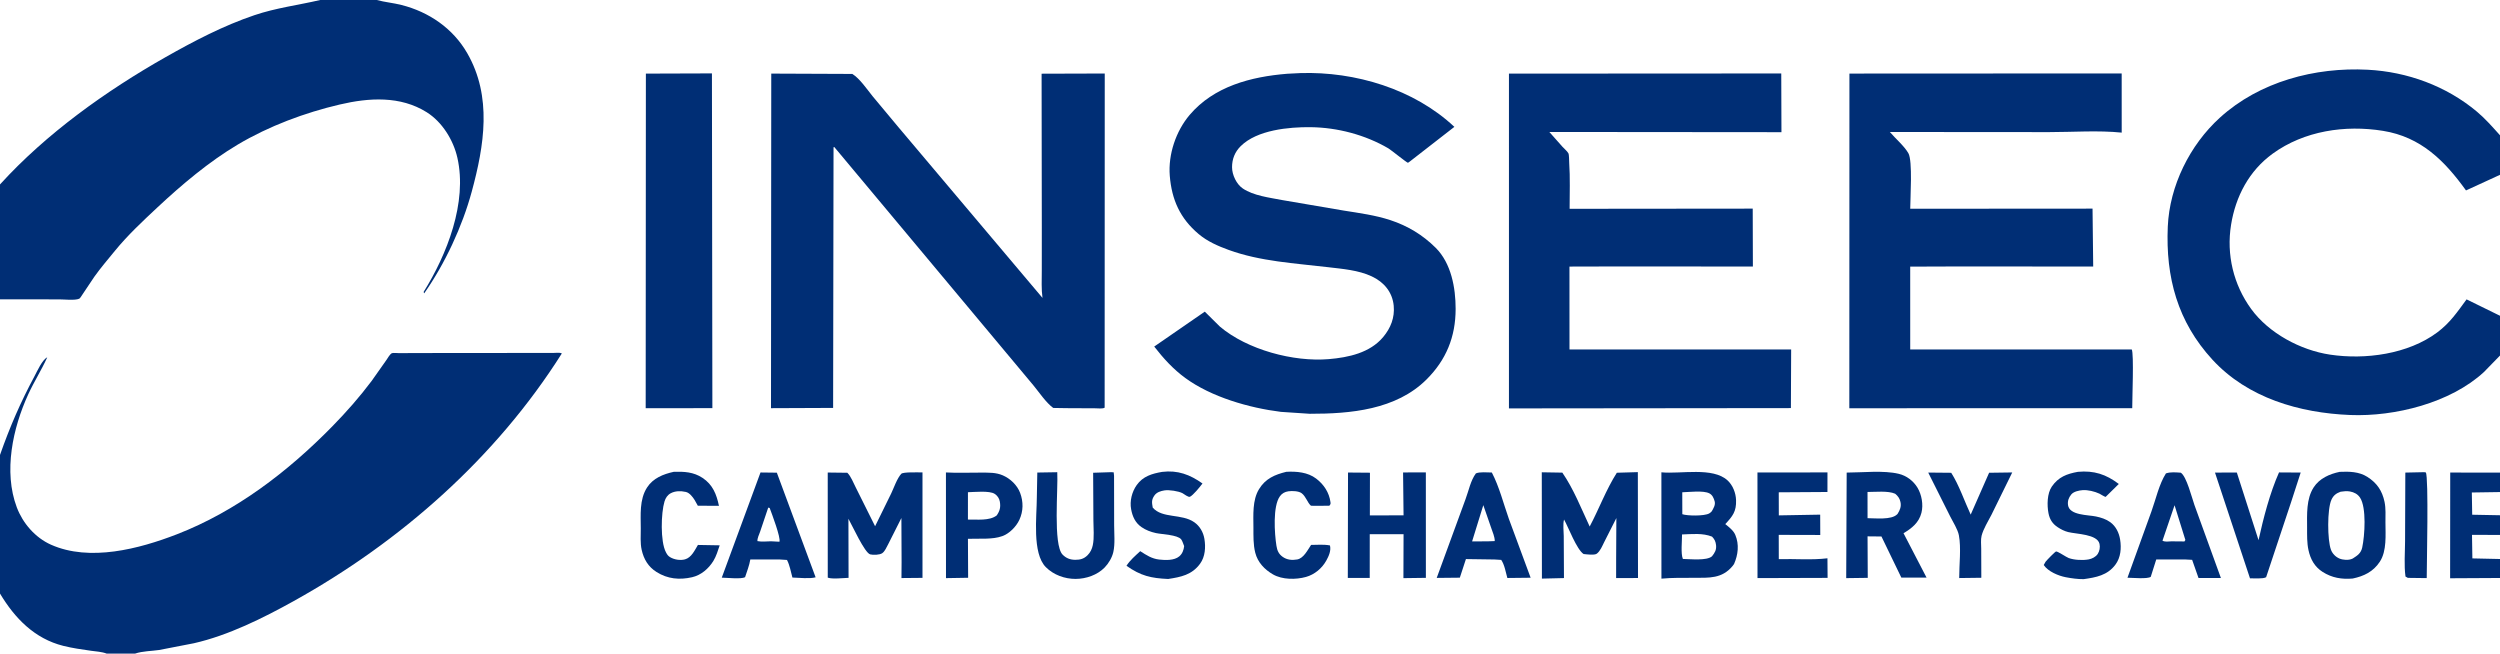
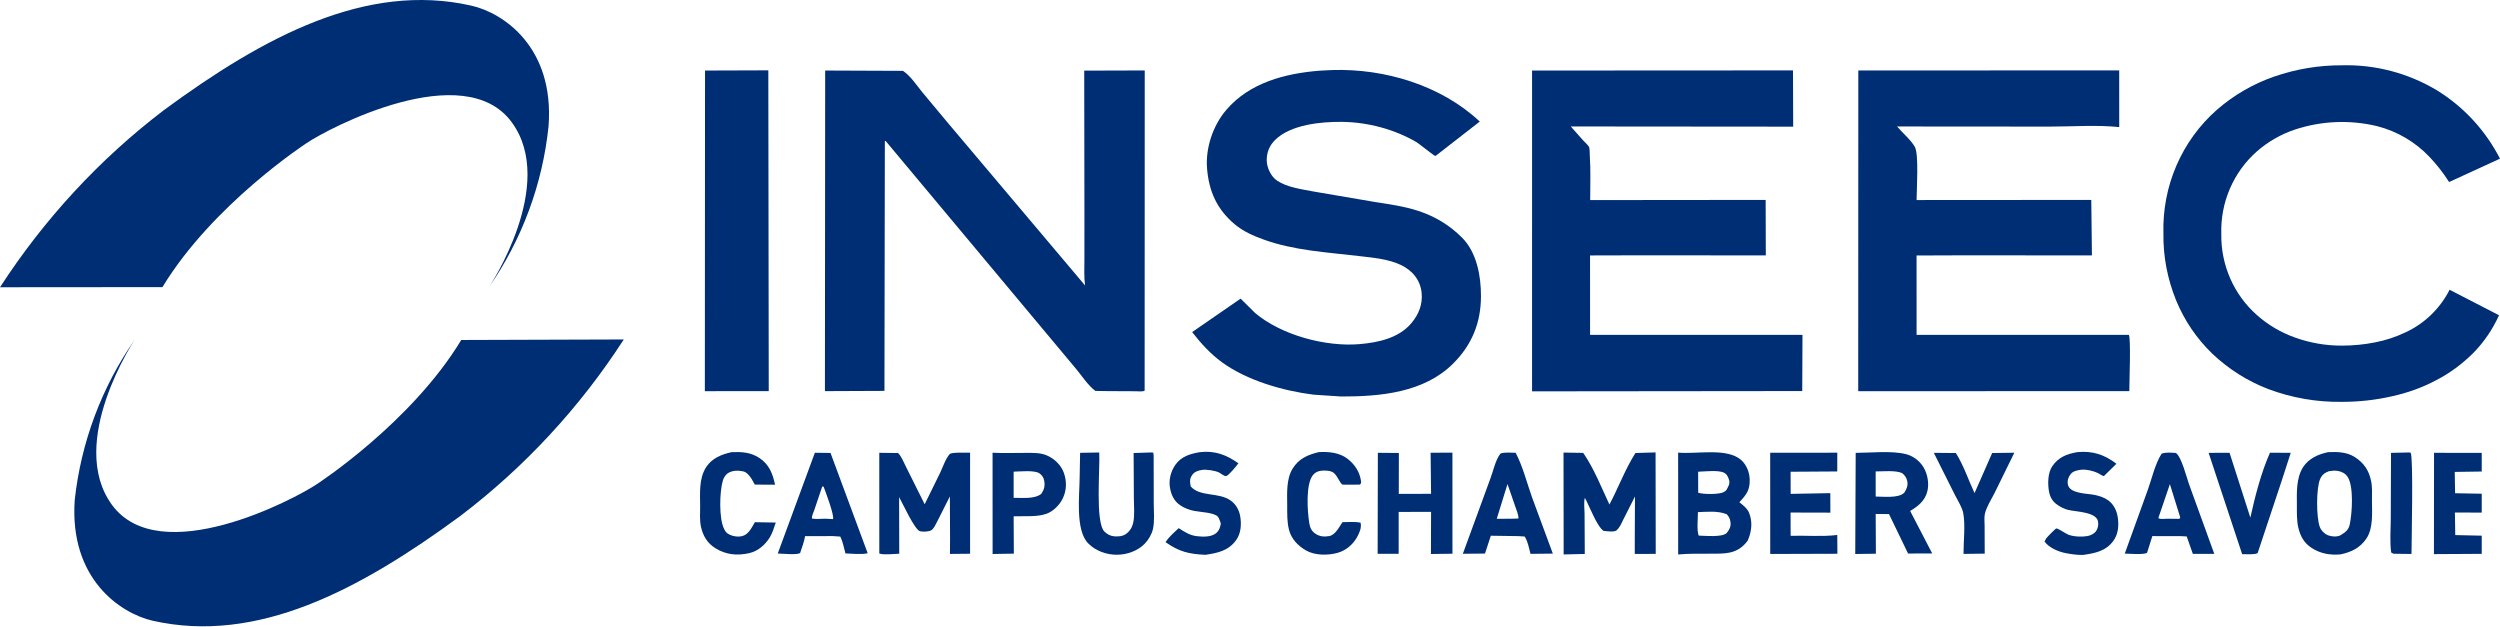
- <svg xmlns="http://www.w3.org/2000/svg" width="918" height="240">
-   <path fill="#002E75" d="M890.177 173.383L890.762 173.482C891.846 175.191 891.097 207.444 891.089 212.279L884.158 212.194L883.296 211.705C882.729 207.55 883.127 202.942 883.141 198.741L883.236 173.534L890.177 173.383Z" />
-   <path fill="#002E75" d="M708.039 173.526L716.486 173.605C719.382 178.151 721.341 184.015 723.64 188.967L730.4 173.6L738.897 173.482L731.268 189.019C730.048 191.388 728.302 194.154 727.643 196.718C727.281 198.124 727.503 200.045 727.503 201.499L727.542 212.154L719.419 212.257C719.4 207.384 720.188 201.26 719.303 196.562C718.896 194.406 717.134 191.663 716.12 189.654L708.039 173.526Z" />
-   <path fill="#002E75" d="M813.343 173.536L821.362 173.503L829.334 198.353C831.11 190.269 833.5 181.008 836.856 173.475L844.812 173.524L841.306 184.349L832.122 211.95C830.963 212.633 827.635 212.329 826.197 212.364L813.343 173.536Z" />
-   <path fill="#002E75" d="M472.321 173.252C476.08 173.042 480.201 173.385 483.298 175.742C486.125 177.893 488.072 180.857 488.55 184.39C488.646 185.097 488.571 185.124 488.136 185.699C487.578 185.698 481.475 185.785 481.372 185.695C480.061 184.549 479.554 182.302 477.949 181.1C476.846 180.273 474.428 180.212 473.095 180.406C471.804 180.593 470.776 181.145 469.994 182.212C467.314 185.87 468 195.945 468.708 200.411C468.986 202.166 469.517 203.399 470.956 204.442C472.548 205.595 474.419 205.777 476.331 205.434C478.715 205.008 480.185 201.918 481.434 200.089C483.666 200.081 486.173 199.844 488.36 200.286C488.847 202.159 487.928 204.2 487.031 205.819C485.446 208.682 482.721 210.973 479.544 211.856C475.867 212.877 470.859 212.895 467.432 210.916C464.355 209.138 461.833 206.504 460.933 202.977C460.171 199.991 460.265 196.778 460.258 193.719C460.247 189.12 459.827 183.692 462.307 179.627C464.687 175.725 468.098 174.295 472.321 173.252Z" />
-   <path fill="#002E75" d="M247.397 173.254C251.204 173.131 254.653 173.29 257.963 175.476C261.75 177.977 263.118 181.534 263.995 185.743L256.238 185.698L255.057 183.586C254.371 182.49 253.192 180.95 251.876 180.654L251.688 180.614C249.953 180.22 247.951 180.251 246.34 181.095C245.104 181.742 244.399 182.844 243.999 184.154C242.73 188.319 242.43 198.871 244.529 202.791L244.638 202.991C245.001 203.671 245.35 204.152 246.016 204.564C247.537 205.506 249.8 205.879 251.539 205.393C253.917 204.729 255.087 202.072 256.275 200.106L264.272 200.244C263.624 202.156 263.013 204.248 261.95 205.975C260.199 208.823 257.433 211.205 254.121 211.961C249.512 213.014 245.141 212.596 241.096 210.05C238.033 208.122 236.381 205.348 235.606 201.835C235.071 199.411 235.295 196.575 235.294 194.095C235.292 189.066 234.738 183.454 237.591 179.022C239.822 175.556 243.564 174.099 247.397 173.254Z" />
-   <path fill="#002E75" d="M762.98 173.261C768.907 172.709 773.34 174.161 778.019 177.713L773.377 182.275C773.316 182.335 773.279 182.465 773.194 182.455C772.693 182.399 771.442 181.523 770.914 181.275C769.174 180.456 766.642 179.841 764.739 179.984C763.413 180.084 761.46 180.482 760.575 181.56C759.62 182.723 759.162 183.967 759.38 185.495C759.918 189.268 766.713 189.035 769.635 189.649C771.482 190.037 773.336 190.614 774.881 191.737C776.961 193.249 778.116 195.646 778.511 198.141C779.015 201.321 778.742 204.707 776.775 207.348C773.849 211.278 769.65 212.021 765.125 212.662C762.938 212.678 760.733 212.375 758.587 211.964C755.818 211.434 752.086 209.873 750.458 207.477L751.132 206.281C751.473 205.798 754.644 202.532 754.994 202.497C755.615 202.434 758.757 204.595 759.625 204.911C761.691 205.664 764.776 205.807 766.954 205.413C768.184 205.19 769.576 204.486 770.277 203.424C770.958 202.393 771.224 200.944 770.942 199.71C770.122 196.114 762.508 196.148 759.433 195.375C758.051 195.027 756.741 194.356 755.559 193.57C753.632 192.29 752.634 190.69 752.196 188.419C751.635 185.506 751.69 181.185 753.44 178.649C755.85 175.155 758.936 173.992 762.98 173.261Z" />
-   <path fill="#002E75" d="M426.714 173.279C432.46 172.574 436.948 174.269 441.548 177.53L441.41 177.721C440.591 178.83 438.113 181.855 436.97 182.401C436.351 182.697 434.768 181.395 434.231 181.11C432.775 180.337 429.258 179.799 427.582 180.074C426.183 180.304 424.737 180.739 423.889 181.96C422.763 183.583 422.971 184.572 423.284 186.393C426.796 190.477 433.941 188.534 438.545 191.77C440.577 193.199 441.843 195.417 442.254 197.851C442.772 200.921 442.557 204.424 440.66 207.01C437.655 211.109 433.629 211.885 428.94 212.602C422.654 212.316 418.882 211.454 413.644 207.76C414.958 205.685 416.913 204.056 418.691 202.388C420.949 203.843 422.925 205.159 425.651 205.467C427.937 205.726 431.162 205.85 433.012 204.311C434.143 203.371 434.676 201.948 434.82 200.523C434.52 199.839 434.176 198.612 433.736 198.056C432.39 196.359 426.663 196.229 424.455 195.745C422.557 195.328 420.776 194.667 419.166 193.557C416.871 191.974 415.836 189.655 415.347 186.981C414.793 183.959 415.631 180.617 417.401 178.114C419.686 174.883 423.042 173.915 426.714 173.279Z" />
-   <path fill="#002E75" d="M408.014 173.383L408.948 173.438L409.081 174.729L409.115 192.866C409.111 195.948 409.502 199.73 408.808 202.731C408.338 204.763 407.084 206.883 405.636 208.373C402.936 211.152 398.824 212.559 394.989 212.577C390.984 212.596 386.866 211.11 384.027 208.25C378.945 203.129 380.708 189.626 380.725 182.692L380.899 173.518L388.23 173.396C388.588 179.316 386.639 200.064 390.186 203.659C391.489 204.98 392.964 205.549 394.803 205.562C396.662 205.577 398.027 205.203 399.368 203.863C400.389 202.843 400.979 201.599 401.273 200.194C401.851 197.431 401.514 193.979 401.498 191.146L401.402 173.597L408.014 173.383Z" />
-   <path fill="#002E75" d="M645.338 173.499L671.047 173.47L671.039 180.659L653.159 180.774L653.181 189.248L668.374 188.976L668.403 196.445L653.151 196.404L653.174 205.317C659.108 205.15 665.142 205.72 671.04 205.004L671.092 212.199L645.354 212.277L645.338 173.499Z" />
-   <path fill="#002E75" d="M541.944 173.832C543.452 173.18 546.128 173.511 547.801 173.506C550.525 178.7 552.09 184.949 554.041 190.487L562.047 212.143L553.498 212.237C552.913 210.154 552.472 207.377 551.252 205.593L548.76 205.443L538.285 205.294L536.051 212.122L527.563 212.209L538.161 183.25C539.317 180.165 539.981 176.513 541.944 173.832ZM544.673 185.491L540.556 198.805L546.249 198.781L548.873 198.686C548.899 197.153 548.068 195.336 547.579 193.877L544.673 185.491Z" />
-   <path fill="#002E75" d="M279.254 173.495L285.255 173.566L299.497 211.993C297.07 212.604 293.524 212.125 290.975 212.076C290.406 209.985 289.985 207.533 288.983 205.615L286.181 205.432L275.517 205.443C275.146 207.645 274.285 209.827 273.593 211.949C272.178 212.725 266.872 212.137 265.034 212.115L279.254 173.495ZM282.092 186.393L279.103 195.265C278.761 196.246 278.028 197.704 278.134 198.699C279.717 198.998 281.505 198.805 283.117 198.762L286.203 198.923C286.779 197.508 283.41 188.636 282.625 186.53L282.092 186.393Z" />
-   <path fill="#002E75" d="M795.331 173.832C797.107 173.239 798.95 173.459 800.785 173.575C802.896 174.885 804.894 182.901 805.791 185.426L815.511 212.238L807.292 212.236L804.953 205.571L802.466 205.44L791.775 205.433L789.757 211.813C788.462 212.688 783.031 212.147 781.21 212.141L790.021 187.759C791.632 183.293 792.797 177.826 795.331 173.832ZM798.501 185.523L794.061 198.553C795.035 199.05 796.281 198.835 797.343 198.779L802.129 198.822L802.468 198.28L798.501 185.523Z" />
-   <path fill="#002E75" d="M918 212.236L899.684 212.338L899.724 173.522L918 173.542L918 180.686L918 189.2L918 196.431L918 205.268L918 212.236ZM918 205.268L918 196.431L907.719 196.396L907.856 205.044L918 205.268ZM918 189.2L918 180.686L907.656 180.842L907.793 189.006L918 189.2Z" />
-   <path fill="#002E75" d="M494.993 173.512L503.044 173.579L503.014 189.263L515.385 189.227L515.211 173.482L523.571 173.462L523.581 212.184L515.336 212.295L515.387 196.153L502.971 196.163L502.965 212.21L494.915 212.209L494.993 173.512Z" />
-   <path fill="#002E75" d="M347.348 173.482C351.648 173.736 356.084 173.506 360.401 173.541C363.111 173.563 365.696 173.45 368.243 174.556C370.99 175.75 373.52 178.143 374.588 180.983C375.815 184.245 375.786 187.712 374.309 190.887C373.149 193.38 370.638 195.953 368.008 196.876C366.091 197.549 364.316 197.688 362.292 197.785L355.428 197.849L355.5 212.154L347.367 212.291L347.348 173.482ZM355.427 180.74L355.423 190.784C358.725 190.704 363.32 191.339 365.99 189.268C367.137 187.614 367.497 186.26 367.141 184.201C366.934 183.008 366.261 182 365.234 181.339C363.306 180.099 357.8 180.692 355.427 180.74Z" />
-   <path fill="#002E75" d="M678.099 173.535C683.93 173.525 691.669 172.646 697.239 173.992C700.071 174.676 702.573 176.558 704.086 179.052C705.66 181.65 706.305 185.337 705.556 188.286C704.634 191.918 702.027 193.977 698.972 195.799L707.426 212.088L698.173 212.106L690.87 196.997L685.764 196.948L685.838 212.186L677.93 212.292L678.099 173.535ZM685.753 180.653L685.765 190.279C688.673 190.282 694.493 190.983 696.614 188.879L696.792 188.692C697.669 187.325 698.219 185.97 697.848 184.319C697.552 183.003 696.93 182.143 695.896 181.296C693.269 180.135 688.668 180.665 685.753 180.653Z" />
-   <path fill="#002E75" d="M303.943 173.513L311.138 173.6C312.502 174.95 313.333 177.271 314.228 178.981L321.336 193.235L327.267 181.15C328.266 179.058 329.394 175.656 330.951 173.983C331.643 173.241 337.423 173.49 338.738 173.467L338.739 212.192L331.018 212.261L331.064 206.467L330.994 190.216L326.095 199.932C325.549 200.94 324.916 202.468 323.956 203.131C323.009 203.784 320.638 203.853 319.537 203.567C317.514 203.041 312.913 192.914 311.543 190.49L311.592 212.183C309.617 212.221 305.723 212.74 303.953 212.112L303.943 173.513Z" />
-   <path fill="#002E75" d="M566.141 173.423L573.688 173.549C577.82 179.526 580.648 186.763 583.73 193.339C587.173 186.864 589.757 179.781 593.705 173.59L601.415 173.364L601.477 212.25L593.441 212.267L593.449 204.897L593.528 190.235L589.004 199.178C588.291 200.594 587.639 202.292 586.369 203.295C585.522 203.964 582.546 203.548 581.491 203.439C578.945 201.765 575.936 193.661 574.324 190.769C573.835 192.374 574.201 195.13 574.208 196.848L574.288 212.271L566.19 212.465L566.141 173.423Z" />
-   <path fill="#002E75" d="M859.132 173.265C862.615 173.109 866.253 173.173 869.295 175.113C872.827 177.366 874.741 180.203 875.601 184.274C876.107 186.673 875.933 189.347 875.937 191.791C875.944 196.372 876.49 202.31 873.854 206.292C871.439 209.942 868.026 211.569 863.905 212.438C859.897 212.787 856.28 212.183 852.857 210C849.913 208.121 848.416 205.37 847.68 202.031C847.087 199.344 847.169 196.506 847.163 193.765C847.152 188.878 846.823 183.219 849.586 178.951C851.719 175.656 855.445 174.031 859.132 173.265ZM859.463 180.561C857.848 181.155 856.836 181.905 856.102 183.504C854.519 186.954 854.593 198.318 855.934 201.885C856.467 203.302 857.627 204.484 859.014 205.083C860.287 205.633 862.357 205.783 863.648 205.215L863.987 205.049C865.721 203.949 866.958 203.114 867.411 201.021C868.337 196.739 869.027 186.38 866.604 182.728C865.732 181.413 864.417 180.741 862.897 180.466C861.741 180.256 860.614 180.388 859.463 180.561Z" />
-   <path fill="#002E75" d="M610.064 173.435C617.054 174.133 628.952 171.379 634.383 176.43C636.322 178.233 637.395 181.042 637.482 183.651C637.622 187.836 636.209 189.563 633.523 192.45C634.856 193.526 636.527 194.792 637.207 196.422C638.686 199.965 638.231 203.709 636.738 207.116L636.163 207.888C632.274 212.527 627.613 212.149 622.105 212.176C618.089 212.196 614.082 212.095 610.079 212.479L610.064 173.435ZM617.645 196.249C617.667 198.486 617.125 203.345 617.953 205.245C620.515 205.278 626.806 205.992 628.66 204.252C629.683 202.955 630.321 201.923 630.135 200.187C629.991 198.836 629.593 198.03 628.66 197.049C625.206 195.667 621.281 196.13 617.645 196.249ZM617.728 180.766L617.749 188.821C619.672 189.463 625.798 189.531 627.602 188.545C627.983 188.337 628.285 188.062 628.569 187.738C629.176 186.639 629.985 185.4 629.624 184.1C629.29 182.899 628.808 181.743 627.667 181.156C625.482 180.033 620.239 180.693 617.728 180.766Z" />
-   <path fill="#002E75" d="M237.167 27.031L261.422 26.951L261.584 149.871L237.096 149.9L237.167 27.031Z" />
-   <path fill="#002E75" d="M918 130.552L912.111 136.6C899.813 147.962 879.35 153.048 862.981 152.39C844.442 151.645 825.373 146.173 812.409 132.076C799.603 118.152 795.199 101.83 796.011 83.215C796.666 68.226 804.103 53.239 815.132 43.215C829.706 29.969 850.062 24.602 869.411 25.606C883.996 26.362 898.261 31.577 909.505 40.985C912.614 43.587 915.299 46.667 918 49.678L918 64.191L905.517 69.928C897.647 58.994 888.945 50.292 875.057 48.049C861.132 45.801 846.089 48.029 834.505 56.44C825.863 62.716 820.912 72.136 819.245 82.558C817.491 93.518 820.132 104.534 826.638 113.465C833.135 122.384 844.764 128.589 855.57 130.219C868.5 132.168 884.239 130.058 894.946 122.072C899.653 118.561 902.321 114.571 905.728 109.929L918 115.952L918 130.552Z" />
-   <path fill="#002E75" d="M472.66 27.085L477.491 26.84C497.597 26.201 519.24 32.686 534.048 46.583L517.908 59.134C517.793 59.217 517.072 59.774 517.006 59.773C516.58 59.769 510.816 55.068 509.821 54.485C501.338 49.517 491.118 46.816 481.305 46.702C473.272 46.609 461.599 47.704 455.592 53.658C453.447 55.784 452.408 58.375 452.409 61.403C452.41 64.204 454.033 67.649 456.374 69.222C460.319 71.874 466.067 72.54 470.658 73.437L493.404 77.322C499.149 78.238 505.005 79.011 510.551 80.836C516.917 82.931 522.441 86.271 527.184 90.991C532.894 96.672 534.514 105.689 534.508 113.435C534.5 123.663 531.055 132.127 523.841 139.321C512.638 150.496 495.848 151.961 480.939 151.94L470.334 151.235C458.678 149.781 444.812 145.799 435.237 138.8C430.757 135.525 427.223 131.611 423.829 127.257L442.399 114.437L447.958 119.935C458.003 128.429 474.992 132.978 487.978 131.868C495.181 131.252 503.051 129.575 507.918 123.744C510.664 120.454 512.187 116.617 511.772 112.268C511.297 107.289 508.206 103.584 503.732 101.495C498.767 99.176 493.064 98.754 487.688 98.114C475.483 96.661 462.811 96.007 451.167 91.773C447.232 90.343 443.364 88.656 440.133 85.934C433.313 80.188 430.25 73.323 429.541 64.524C428.911 56.723 431.801 48.136 436.827 42.215C445.771 31.679 459.395 28.16 472.66 27.085Z" />
-   <path fill="#002E75" d="M554.088 27.035L654.079 26.977L654.15 48.536L568.914 48.461L573.771 53.931C574.368 54.589 575.492 55.523 575.905 56.275C576.203 56.818 576.165 59.002 576.212 59.695C576.588 65.293 576.368 71.058 576.363 76.673L643.6 76.607L643.658 97.871L595.042 97.839L576.305 97.886L576.318 128.327L657.712 128.317L657.619 149.854L554.085 149.965L554.088 27.035Z" />
-   <path fill="#002E75" d="M679.109 27.016L779.081 26.965L779.089 48.699C770.494 47.814 761.123 48.514 752.451 48.512L693.953 48.468C696.038 50.926 699.189 53.542 700.761 56.275C702.361 59.056 701.451 72.704 701.437 76.655L768.38 76.608L768.624 97.876L720.101 97.839L701.428 97.904L701.434 128.324L782.78 128.317C783.616 129.927 782.937 146.473 782.957 149.879L679.07 149.909L679.109 27.016Z" />
-   <path fill="#002E75" d="M283.207 27.025L312.981 27.15C315.731 28.872 318.32 32.727 320.375 35.279L329.903 46.706L382.802 109.392C382.35 106.164 382.542 102.756 382.543 99.496L382.552 83.424L382.475 27.064L405.663 26.993L405.625 149.7C404.952 150.17 403.029 149.93 402.186 149.928L391.652 149.876L386.742 149.797C384.026 147.786 381.613 144.088 379.437 141.465L365.834 125.179L306.345 53.98L306.074 54.079L305.922 149.786L283.11 149.882L283.207 27.025Z" />
-   <path fill="#002E75" d="M0 167.057C3.608 156.791 7.525 147.724 12.669 138.144C13.644 136.326 15.5 132.105 17.348 131.215C15.27 135.83 12.5 140.152 10.382 144.769C4.705 157.141 1.212 173.152 6.168 186.296C8.387 192.182 12.953 197.44 18.719 200.01C32.914 206.337 51.074 201.562 64.892 196.216C86.638 187.803 105.737 173.185 121.983 156.602C127.129 151.349 132.047 145.783 136.457 139.894L141.913 132.16C142.368 131.5 143.184 130.008 143.921 129.688C144.332 129.509 145.993 129.675 146.51 129.672L154.822 129.637L194.978 129.602L203.029 129.605C203.802 129.606 205.344 129.416 206.026 129.655L206.295 129.807C182.168 167.988 147.185 198.869 107.868 220.708C96.623 226.954 83.794 233.343 71.187 236.203L58.454 238.674C55.581 239.092 52.348 239.07 49.599 240L39.158 240L-0 240L0 217.952L0 167.057ZM0 217.952L-0 240L39.158 240C37.384 239.316 35.255 239.224 33.379 238.956C29.989 238.47 26.581 237.993 23.255 237.162C12.681 234.52 5.412 226.998 0 217.952Z" />
-   <path fill="#002E75" d="M0 67.729L-0 -0L117.599 0L138.337 0C141.351 0.811 144.41 1.064 147.408 1.824C157.492 4.382 166.301 10.378 171.563 19.514C180.769 35.501 177.822 53.393 173.232 70.34C169.752 83.186 163.393 96.822 155.764 107.721L155.542 107.215C164.112 93.491 171.659 74.37 167.958 57.961C166.484 51.425 162.373 44.771 156.664 41.196C146.992 35.139 135.505 35.862 124.782 38.372C111.913 41.383 98.73 46.302 87.316 53.084C76.732 59.373 66.734 67.818 57.78 76.184C52.357 81.251 46.869 86.376 42.165 92.14C39.639 95.235 36.961 98.357 34.647 101.608L30.287 108.125C30.04 108.473 29.432 109.536 29.1 109.683C27.487 110.394 23.617 109.926 21.776 109.93L0 109.914L0 67.729ZM0 67.729C16.975 49.053 38.994 33.333 60.86 20.95C71.307 15.034 81.986 9.451 93.395 5.585C101.353 2.889 109.494 1.894 117.599 0L-0 -0L0 67.729Z" />
+ <svg xmlns="http://www.w3.org/2000/svg" width="958" height="240" viewBox="0 0 958 240" fill="none">
+   <path d="M923.177 173.383L923.762 173.482C924.846 175.191 924.097 207.444 924.089 212.279L917.158 212.194L916.296 211.705C915.729 207.55 916.127 202.942 916.141 198.741L916.236 173.534L923.177 173.383Z" fill="#002E75" />
+   <path d="M741.039 173.526L749.486 173.605C752.382 178.151 754.341 184.015 756.64 188.967L763.4 173.6L771.897 173.482L764.268 189.019C763.048 191.388 761.302 194.154 760.643 196.718C760.281 198.124 760.503 200.045 760.503 201.499L760.542 212.154L752.419 212.257C752.4 207.384 753.188 201.26 752.303 196.562C751.896 194.406 750.134 191.663 749.12 189.654L741.039 173.526Z" fill="#002E75" />
+   <path d="M846.343 173.536L854.362 173.503L862.334 198.353C864.11 190.269 866.5 181.008 869.856 173.475L877.812 173.524L874.306 184.349L865.122 211.95C863.963 212.633 860.635 212.329 859.197 212.364L846.343 173.536Z" fill="#002E75" />
+   <path d="M505.321 173.252C509.08 173.042 513.201 173.385 516.298 175.742C519.125 177.893 521.072 180.857 521.55 184.39C521.646 185.097 521.571 185.124 521.136 185.699C520.578 185.698 514.475 185.785 514.372 185.695C513.061 184.549 512.554 182.302 510.949 181.1C509.846 180.273 507.428 180.212 506.095 180.406C504.804 180.593 503.776 181.145 502.994 182.212C500.314 185.87 501 195.945 501.708 200.411C501.986 202.166 502.517 203.399 503.956 204.442C505.548 205.595 507.419 205.777 509.331 205.434C511.715 205.008 513.185 201.918 514.434 200.089C516.666 200.081 519.173 199.844 521.36 200.286C521.847 202.159 520.928 204.2 520.031 205.819C518.446 208.682 515.721 210.973 512.544 211.856C508.867 212.877 503.859 212.895 500.432 210.916C497.355 209.138 494.833 206.504 493.933 202.977C493.171 199.991 493.265 196.778 493.258 193.719C493.247 189.12 492.827 183.692 495.307 179.627C497.687 175.725 501.098 174.295 505.321 173.252Z" fill="#002E75" />
+   <path d="M280.397 173.253C284.204 173.13 287.653 173.289 290.963 175.475C294.75 177.976 296.118 181.533 296.995 185.742L289.238 185.697L288.057 183.585C287.371 182.489 286.192 180.949 284.876 180.653L284.688 180.613C282.953 180.219 280.951 180.25 279.34 181.094C278.104 181.741 277.399 182.843 276.999 184.153C275.73 188.318 275.43 198.87 277.529 202.79L277.638 202.99C278.001 203.67 278.35 204.151 279.016 204.563C280.537 205.505 282.8 205.878 284.539 205.392C286.917 204.728 288.087 202.071 289.275 200.105L297.272 200.243C296.624 202.155 296.013 204.247 294.95 205.974C293.199 208.822 290.433 211.204 287.121 211.96C282.512 213.013 278.141 212.595 274.096 210.049C271.033 208.121 269.381 205.347 268.606 201.834C268.071 199.41 268.295 196.574 268.294 194.094C268.292 189.065 267.738 183.453 270.591 179.021C272.822 175.555 276.564 174.098 280.397 173.253Z" fill="#002E75" />
+   <path d="M795.98 173.26C801.907 172.708 806.34 174.16 811.019 177.712L806.377 182.274C806.316 182.334 806.279 182.464 806.194 182.454C805.693 182.398 804.442 181.522 803.914 181.274C802.174 180.455 799.642 179.84 797.739 179.983C796.413 180.083 794.46 180.481 793.575 181.559C792.62 182.722 792.162 183.966 792.38 185.494C792.918 189.267 799.713 189.034 802.635 189.648C804.482 190.036 806.336 190.613 807.881 191.736C809.961 193.248 811.116 195.645 811.511 198.14C812.015 201.32 811.742 204.706 809.775 207.347C806.849 211.277 802.65 212.02 798.125 212.661C795.938 212.677 793.733 212.374 791.587 211.963C788.818 211.433 785.086 209.872 783.458 207.476L784.132 206.28C784.473 205.797 787.644 202.531 787.994 202.496C788.615 202.433 791.757 204.594 792.625 204.91C794.691 205.663 797.776 205.806 799.954 205.412C801.184 205.189 802.576 204.485 803.277 203.423C803.958 202.392 804.224 200.943 803.942 199.709C803.122 196.113 795.508 196.147 792.433 195.374C791.051 195.026 789.741 194.355 788.559 193.569C786.632 192.289 785.634 190.689 785.196 188.418C784.635 185.505 784.69 181.184 786.44 178.648C788.85 175.154 791.936 173.991 795.98 173.26Z" fill="#002E75" />
+   <path d="M459.714 173.279C465.46 172.574 469.948 174.269 474.548 177.53L474.41 177.721C473.591 178.83 471.113 181.855 469.97 182.401C469.351 182.697 467.768 181.395 467.231 181.11C465.775 180.337 462.258 179.799 460.582 180.074C459.183 180.304 457.737 180.739 456.889 181.96C455.763 183.583 455.971 184.572 456.284 186.393C459.796 190.477 466.941 188.534 471.545 191.77C473.577 193.199 474.843 195.417 475.254 197.851C475.772 200.921 475.557 204.424 473.66 207.01C470.655 211.109 466.629 211.885 461.94 212.602C455.654 212.316 451.882 211.454 446.644 207.76C447.958 205.685 449.913 204.056 451.691 202.388C453.949 203.843 455.925 205.159 458.651 205.467C460.937 205.726 464.162 205.85 466.012 204.311C467.143 203.371 467.676 201.948 467.82 200.523C467.52 199.839 467.176 198.612 466.736 198.056C465.39 196.359 459.663 196.229 457.455 195.745C455.557 195.328 453.776 194.667 452.166 193.557C449.871 191.974 448.836 189.655 448.347 186.981C447.793 183.959 448.631 180.617 450.401 178.114C452.686 174.883 456.042 173.915 459.714 173.279Z" fill="#002E75" />
+   <path d="M441.014 173.383L441.948 173.438L442.081 174.729L442.115 192.866C442.111 195.948 442.502 199.73 441.808 202.731C441.338 204.763 440.084 206.883 438.636 208.373C435.936 211.152 431.824 212.559 427.989 212.577C423.984 212.596 419.866 211.11 417.027 208.25C411.945 203.129 413.708 189.626 413.725 182.692L413.899 173.518L421.23 173.396C421.588 179.316 419.639 200.064 423.186 203.659C424.489 204.98 425.964 205.549 427.803 205.562C429.662 205.577 431.027 205.203 432.368 203.863C433.389 202.843 433.979 201.599 434.273 200.194C434.851 197.431 434.514 193.979 434.498 191.146L434.402 173.597L441.014 173.383Z" fill="#002E75" />
+   <path d="M678.338 173.5L704.047 173.471L704.039 180.66L686.159 180.775L686.181 189.249L701.374 188.977L701.403 196.446L686.151 196.405L686.174 205.318C692.108 205.151 698.142 205.721 704.04 205.005L704.092 212.2L678.354 212.278L678.338 173.5Z" fill="#002E75" />
+   <path d="M574.944 173.831C576.452 173.179 579.128 173.51 580.801 173.505C583.525 178.699 585.09 184.948 587.041 190.486L595.047 212.142L586.498 212.236C585.913 210.153 585.472 207.376 584.252 205.592L581.76 205.442L571.285 205.293L569.051 212.121L560.563 212.208L571.161 183.249C572.317 180.164 572.981 176.512 574.944 173.831ZM577.673 185.49L573.556 198.804L579.249 198.78L581.873 198.685C581.899 197.152 581.068 195.335 580.579 193.876L577.673 185.49Z" fill="#002E75" />
+   <path d="M312.254 173.494L318.255 173.565L332.497 211.992C330.07 212.603 326.524 212.124 323.975 212.075C323.406 209.984 322.985 207.532 321.983 205.614L319.181 205.431L308.517 205.442C308.146 207.644 307.285 209.826 306.593 211.948C305.178 212.724 299.872 212.136 298.034 212.114L312.254 173.494ZM315.092 186.392L312.103 195.264C311.761 196.245 311.028 197.703 311.134 198.698C312.717 198.997 314.505 198.804 316.117 198.761L319.203 198.922C319.779 197.507 316.41 188.635 315.625 186.529L315.092 186.392Z" fill="#002E75" />
+   <path d="M828.331 173.832C830.107 173.239 831.95 173.459 833.785 173.575C835.896 174.885 837.894 182.901 838.791 185.426L848.511 212.238L840.292 212.236L837.953 205.571L835.466 205.44L824.775 205.433L822.757 211.813C821.462 212.688 816.031 212.147 814.21 212.141L823.021 187.759C824.632 183.293 825.797 177.826 828.331 173.832ZM831.501 185.523L827.061 198.553C828.035 199.05 829.281 198.835 830.343 198.779L835.129 198.822L835.468 198.28L831.501 185.523Z" fill="#002E75" />
+   <path d="M951 212.235L932.684 212.337L932.724 173.521L951 173.541V180.685V189.199V196.43V205.267V212.235ZM951 205.267V196.43L940.719 196.395L940.856 205.043L951 205.267ZM951 189.199V180.685L940.656 180.841L940.793 189.005L951 189.199Z" fill="#002E75" />
+   <path d="M527.993 173.513L536.044 173.58L536.014 189.264L548.385 189.228L548.211 173.483L556.571 173.463L556.581 212.185L548.336 212.296L548.387 196.154L535.971 196.164L535.965 212.211L527.915 212.21L527.993 173.513Z" fill="#002E75" />
+   <path d="M380.348 173.482C384.648 173.736 389.084 173.506 393.401 173.541C396.111 173.563 398.696 173.45 401.243 174.556C403.99 175.75 406.52 178.143 407.588 180.983C408.815 184.245 408.786 187.712 407.309 190.887C406.149 193.38 403.638 195.953 401.008 196.876C399.091 197.549 397.316 197.688 395.292 197.785L388.428 197.849L388.5 212.154L380.367 212.291L380.348 173.482ZM388.427 180.74L388.423 190.784C391.725 190.704 396.32 191.339 398.99 189.268C400.137 187.614 400.497 186.26 400.141 184.201C399.934 183.008 399.261 182 398.234 181.339C396.306 180.099 390.8 180.692 388.427 180.74Z" fill="#002E75" />
+   <path d="M711.099 173.535C716.93 173.525 724.669 172.646 730.239 173.992C733.071 174.676 735.573 176.558 737.086 179.052C738.66 181.65 739.305 185.337 738.556 188.286C737.634 191.918 735.027 193.977 731.972 195.799L740.426 212.088L731.173 212.106L723.87 196.997L718.764 196.948L718.838 212.186L710.93 212.292L711.099 173.535ZM718.753 180.653L718.765 190.279C721.673 190.282 727.493 190.983 729.614 188.879L729.792 188.692C730.669 187.325 731.219 185.97 730.848 184.319C730.552 183.003 729.93 182.143 728.896 181.296C726.269 180.135 721.668 180.665 718.753 180.653Z" fill="#002E75" />
+   <path d="M336.943 173.514L344.138 173.601C345.502 174.951 346.333 177.272 347.228 178.982L354.336 193.236L360.267 181.151C361.266 179.059 362.394 175.657 363.951 173.984C364.643 173.242 370.423 173.491 371.738 173.468L371.739 212.193L364.018 212.262L364.064 206.468L363.994 190.217L359.095 199.933C358.549 200.941 357.916 202.469 356.956 203.132C356.009 203.785 353.638 203.854 352.537 203.568C350.514 203.042 345.913 192.915 344.543 190.491L344.592 212.184C342.617 212.222 338.723 212.741 336.953 212.113L336.943 173.514Z" fill="#002E75" />
+   <path d="M599.141 173.422L606.688 173.548C610.82 179.525 613.648 186.762 616.73 193.338C620.173 186.863 622.757 179.78 626.705 173.589L634.415 173.363L634.477 212.249L626.441 212.266L626.449 204.896L626.528 190.234L622.004 199.177C621.291 200.593 620.639 202.291 619.369 203.294C618.522 203.963 615.546 203.547 614.491 203.438C611.945 201.764 608.936 193.66 607.324 190.768C606.835 192.373 607.201 195.129 607.208 196.847L607.288 212.27L599.19 212.464L599.141 173.422Z" fill="#002E75" />
+   <path d="M892.132 173.265C895.615 173.109 899.253 173.173 902.295 175.113C905.827 177.366 907.741 180.203 908.601 184.274C909.107 186.673 908.933 189.347 908.937 191.791C908.944 196.372 909.49 202.31 906.854 206.292C904.439 209.942 901.026 211.569 896.905 212.438C892.897 212.787 889.28 212.183 885.857 210C882.913 208.121 881.416 205.37 880.68 202.031C880.087 199.344 880.169 196.506 880.163 193.765C880.152 188.878 879.823 183.219 882.586 178.951C884.719 175.656 888.445 174.031 892.132 173.265ZM892.463 180.561C890.848 181.155 889.836 181.905 889.102 183.504C887.519 186.954 887.593 198.318 888.934 201.885C889.467 203.302 890.627 204.484 892.014 205.083C893.287 205.633 895.357 205.783 896.648 205.215L896.987 205.049C898.721 203.949 899.958 203.114 900.411 201.021C901.337 196.739 902.027 186.38 899.604 182.728C898.732 181.413 897.417 180.741 895.897 180.466C894.741 180.256 893.614 180.388 892.463 180.561Z" fill="#002E75" />
+   <path d="M643.064 173.435C650.054 174.133 661.952 171.379 667.383 176.43C669.322 178.233 670.395 181.042 670.482 183.651C670.622 187.836 669.209 189.563 666.523 192.45C667.856 193.526 669.527 194.792 670.207 196.422C671.686 199.965 671.231 203.709 669.738 207.116L669.163 207.888C665.274 212.527 660.613 212.149 655.105 212.176C651.089 212.196 647.082 212.095 643.079 212.479L643.064 173.435ZM650.645 196.249C650.667 198.486 650.125 203.345 650.953 205.245C653.515 205.278 659.806 205.992 661.66 204.252C662.683 202.955 663.321 201.923 663.135 200.187C662.991 198.836 662.593 198.03 661.66 197.049C658.206 195.667 654.281 196.13 650.645 196.249ZM650.728 180.766L650.749 188.821C652.672 189.463 658.798 189.531 660.602 188.545C660.983 188.337 661.285 188.062 661.569 187.738C662.176 186.639 662.985 185.4 662.624 184.1C662.29 182.899 661.808 181.743 660.667 181.156C658.482 180.033 653.239 180.693 650.728 180.766Z" fill="#002E75" />
+   <path d="M270.167 27.031L294.422 26.951L294.584 149.871L270.096 149.9L270.167 27.031Z" fill="#002E75" />
+   <path d="M505.66 27.085L510.491 26.84C530.597 26.201 552.24 32.686 567.048 46.583L550.908 59.134C550.793 59.217 550.072 59.774 550.006 59.773C549.58 59.769 543.816 55.068 542.821 54.485C534.338 49.517 524.118 46.816 514.305 46.702C506.272 46.609 494.599 47.704 488.592 53.658C486.447 55.784 485.408 58.375 485.409 61.403C485.41 64.204 487.033 67.649 489.374 69.222C493.319 71.874 499.067 72.54 503.658 73.438L526.404 77.323C532.149 78.238 538.005 79.011 543.551 80.836C549.917 82.931 555.441 86.271 560.184 90.991C565.894 96.672 567.514 105.689 567.508 113.435C567.5 123.663 564.055 132.127 556.841 139.321C545.638 150.496 528.848 151.961 513.939 151.94L503.334 151.235C491.678 149.781 477.812 145.799 468.237 138.8C463.757 135.525 460.223 131.611 456.829 127.257L475.399 114.437L480.958 119.935C491.003 128.429 507.992 132.978 520.978 131.868C528.181 131.252 536.051 129.575 540.918 123.744C543.664 120.454 545.187 116.617 544.772 112.268C544.297 107.289 541.206 103.584 536.732 101.495C531.767 99.176 526.064 98.754 520.688 98.114C508.483 96.661 495.811 96.007 484.167 91.773C480.232 90.343 476.364 88.656 473.133 85.934C466.313 80.188 463.25 73.323 462.541 64.524C461.911 56.723 464.801 48.136 469.827 42.215C478.771 31.679 492.395 28.16 505.66 27.085Z" fill="#002E75" />
+   <path d="M587.088 27.034L687.079 26.977L687.15 48.535L601.914 48.46L606.771 53.931C607.368 54.588 608.492 55.522 608.905 56.275C609.203 56.817 609.165 59.002 609.212 59.694C609.588 65.292 609.368 71.058 609.363 76.673L676.6 76.606L676.658 97.87L628.042 97.838L609.305 97.886L609.318 128.326L690.712 128.316L690.619 149.853L587.085 149.964L587.088 27.034Z" fill="#002E75" />
+   <path d="M712.109 27.016L812.081 26.965L812.089 48.699C803.494 47.814 794.123 48.514 785.451 48.512L726.953 48.468C729.038 50.926 732.189 53.542 733.761 56.274C735.361 59.056 734.451 72.703 734.437 76.655L801.38 76.608L801.624 97.876L753.101 97.839L734.428 97.904L734.434 128.324L815.78 128.317C816.616 129.927 815.937 146.473 815.957 149.879L712.07 149.909L712.109 27.016Z" fill="#002E75" />
+   <path d="M316.207 27.026L345.981 27.151C348.731 28.873 351.32 32.728 353.375 35.28L362.903 46.707L415.802 109.393C415.35 106.165 415.542 102.757 415.543 99.496L415.552 83.425L415.475 27.065L438.663 26.994L438.625 149.701C437.952 150.171 436.029 149.931 435.186 149.929L424.652 149.877L419.742 149.798C417.026 147.787 414.613 144.089 412.437 141.466L398.834 125.18L339.345 53.981L339.074 54.08L338.922 149.787L316.11 149.883L316.207 27.026Z" fill="#002E75" />
+   <path d="M239 130.13C222.174 156.182 200.953 179.083 176.292 197.801C137.703 226.124 98.606 246.895 58.493 237.862C46.256 235.055 26.505 221.939 28.637 191.574C31.055 169.454 38.983 148.303 51.689 130.079C51.689 130.079 25.388 169.477 42.905 193.463C61.235 218.469 112.975 191.319 121.607 185.399C121.607 185.399 157.556 162.026 176.749 130.283L239 130.079V130.13ZM0 110.074C16.908 83.996 38.082 61.031 62.809 42.199C101.297 13.876 140.445 -6.895 180.507 2.138C192.744 4.843 212.495 17.959 210.21 48.324C207.925 70.523 200.055 91.753 187.361 110.074C187.361 110.074 213.663 70.778 196.095 46.843C177.816 21.888 126.025 49.038 117.393 54.907C117.393 54.907 81.495 78.28 62.251 110.023L0 110.074Z" fill="#002E75" />
+   <path d="M957.624 120.805C955.195 126.206 951.838 131.12 947.71 135.316C943.576 139.434 938.783 142.978 933.615 145.66C928.211 148.534 922.432 150.593 916.465 151.886C910.169 153.323 903.779 153.993 897.295 153.993C887.731 154.121 878.225 152.466 869.245 149.108C861.258 146.043 853.975 141.446 847.726 135.507C841.762 129.747 837.041 122.782 833.865 115.058C830.576 106.916 828.885 98.248 829.026 89.484C828.766 80.526 830.47 71.621 834.014 63.419C837.558 55.217 842.852 47.925 849.511 42.072C855.942 36.473 863.356 32.167 871.359 29.381C879.77 26.46 888.603 24.975 897.483 25.023C910.169 24.688 922.714 27.992 933.662 34.506C943.998 40.827 952.409 49.926 958 60.798L938.501 69.753C936.293 66.305 933.803 63.096 931.031 60.175C925.546 54.391 918.579 50.292 910.921 48.346C900.508 45.842 889.622 46.289 879.441 49.639C874.057 51.437 869.075 54.301 864.782 58.068C860.361 61.97 856.848 66.828 854.5 72.287C852.151 77.746 851.025 83.67 851.203 89.628C851.103 95.509 852.272 101.341 854.627 106.712C856.981 112.083 860.464 116.861 864.829 120.709C869.057 124.492 874.038 127.414 879.394 129.329C885.126 131.389 891.14 132.442 897.248 132.442C901.524 132.442 905.847 132.059 910.122 131.197C914.116 130.431 918.063 129.138 921.775 127.366C929.05 124.009 935.007 118.258 938.689 111.035L957.624 120.805Z" fill="#002E75" />
</svg>
